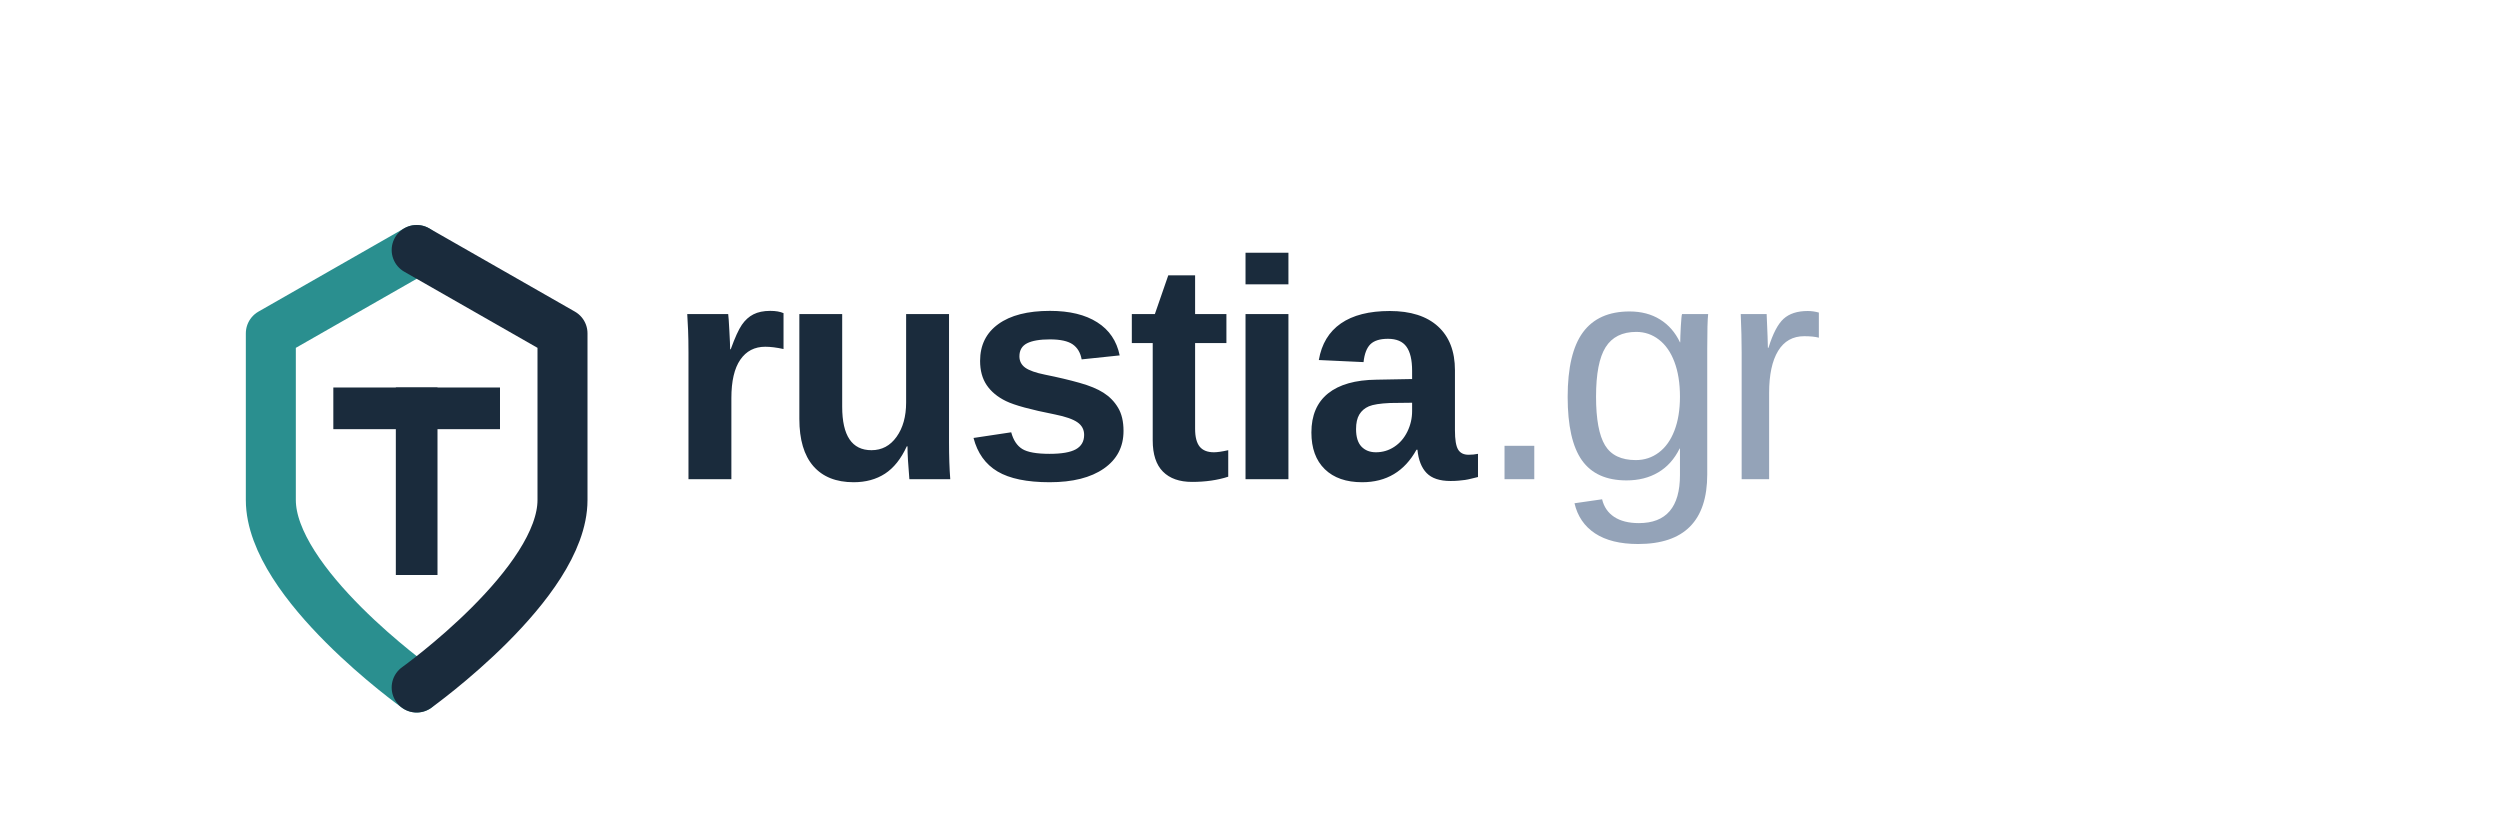
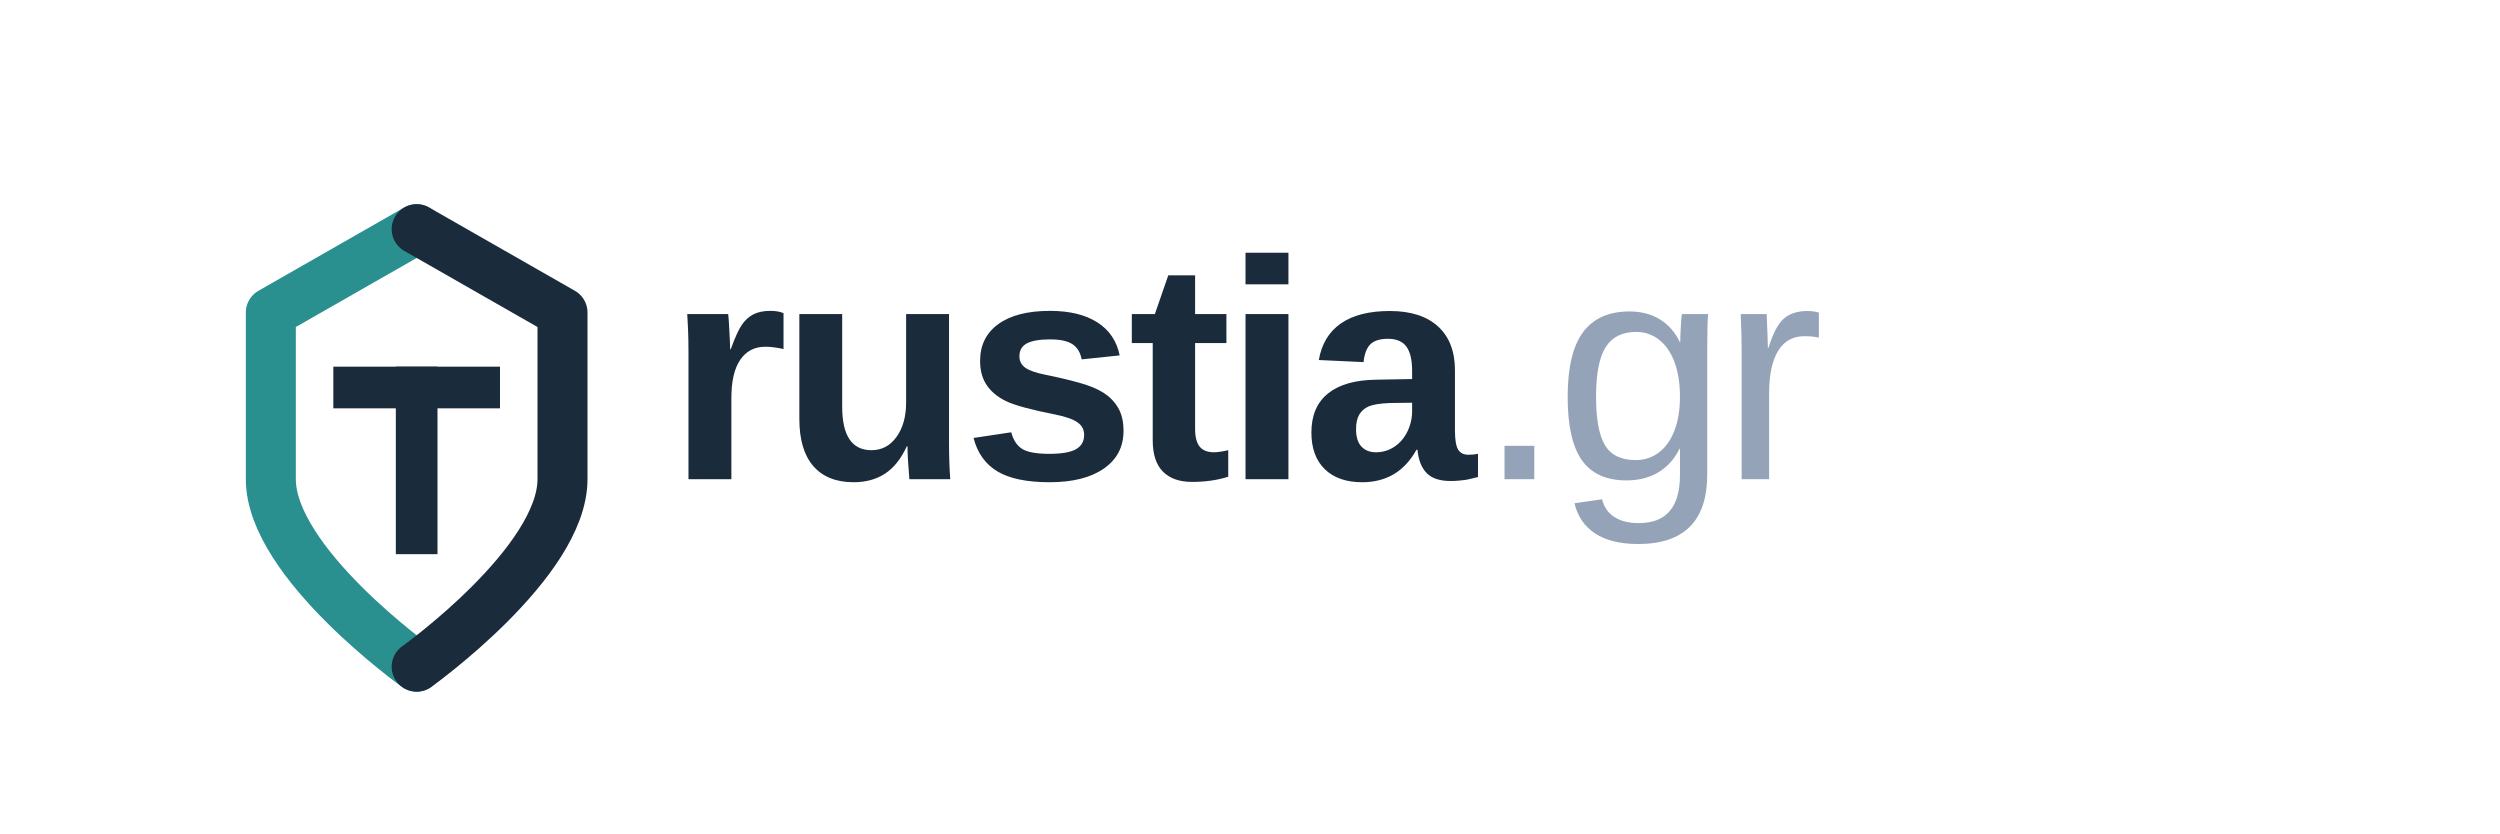
<svg xmlns="http://www.w3.org/2000/svg" width="600" height="200" viewBox="0 0 600 200">
-   <g transform="translate(50, 55)">
+   <g transform="translate(50, 50)">
    <path d="M50 5 L15 25 V65 C15 85 50 110 50 110" fill="none" stroke="#2A8F8F" stroke-width="12" stroke-linecap="round" stroke-linejoin="round" />
    <path d="M50 5 L85 25 V65 C85 85 50 110 50 110" fill="none" stroke="#1A2B3C" stroke-width="12" stroke-linecap="round" stroke-linejoin="round" />
    <rect x="30" y="38" width="40" height="10" fill="#1A2B3C" />
    <rect x="45" y="38" width="10" height="45" fill="#1A2B3C" />
  </g>
  <text x="160" y="115" font-family="Arial, sans-serif" font-size="75" font-weight="bold" fill="#1A2B3C" letter-spacing="-2">
        rustia<tspan font-weight="normal" fill="#94A3B8">.gr</tspan>
  </text>
</svg>
